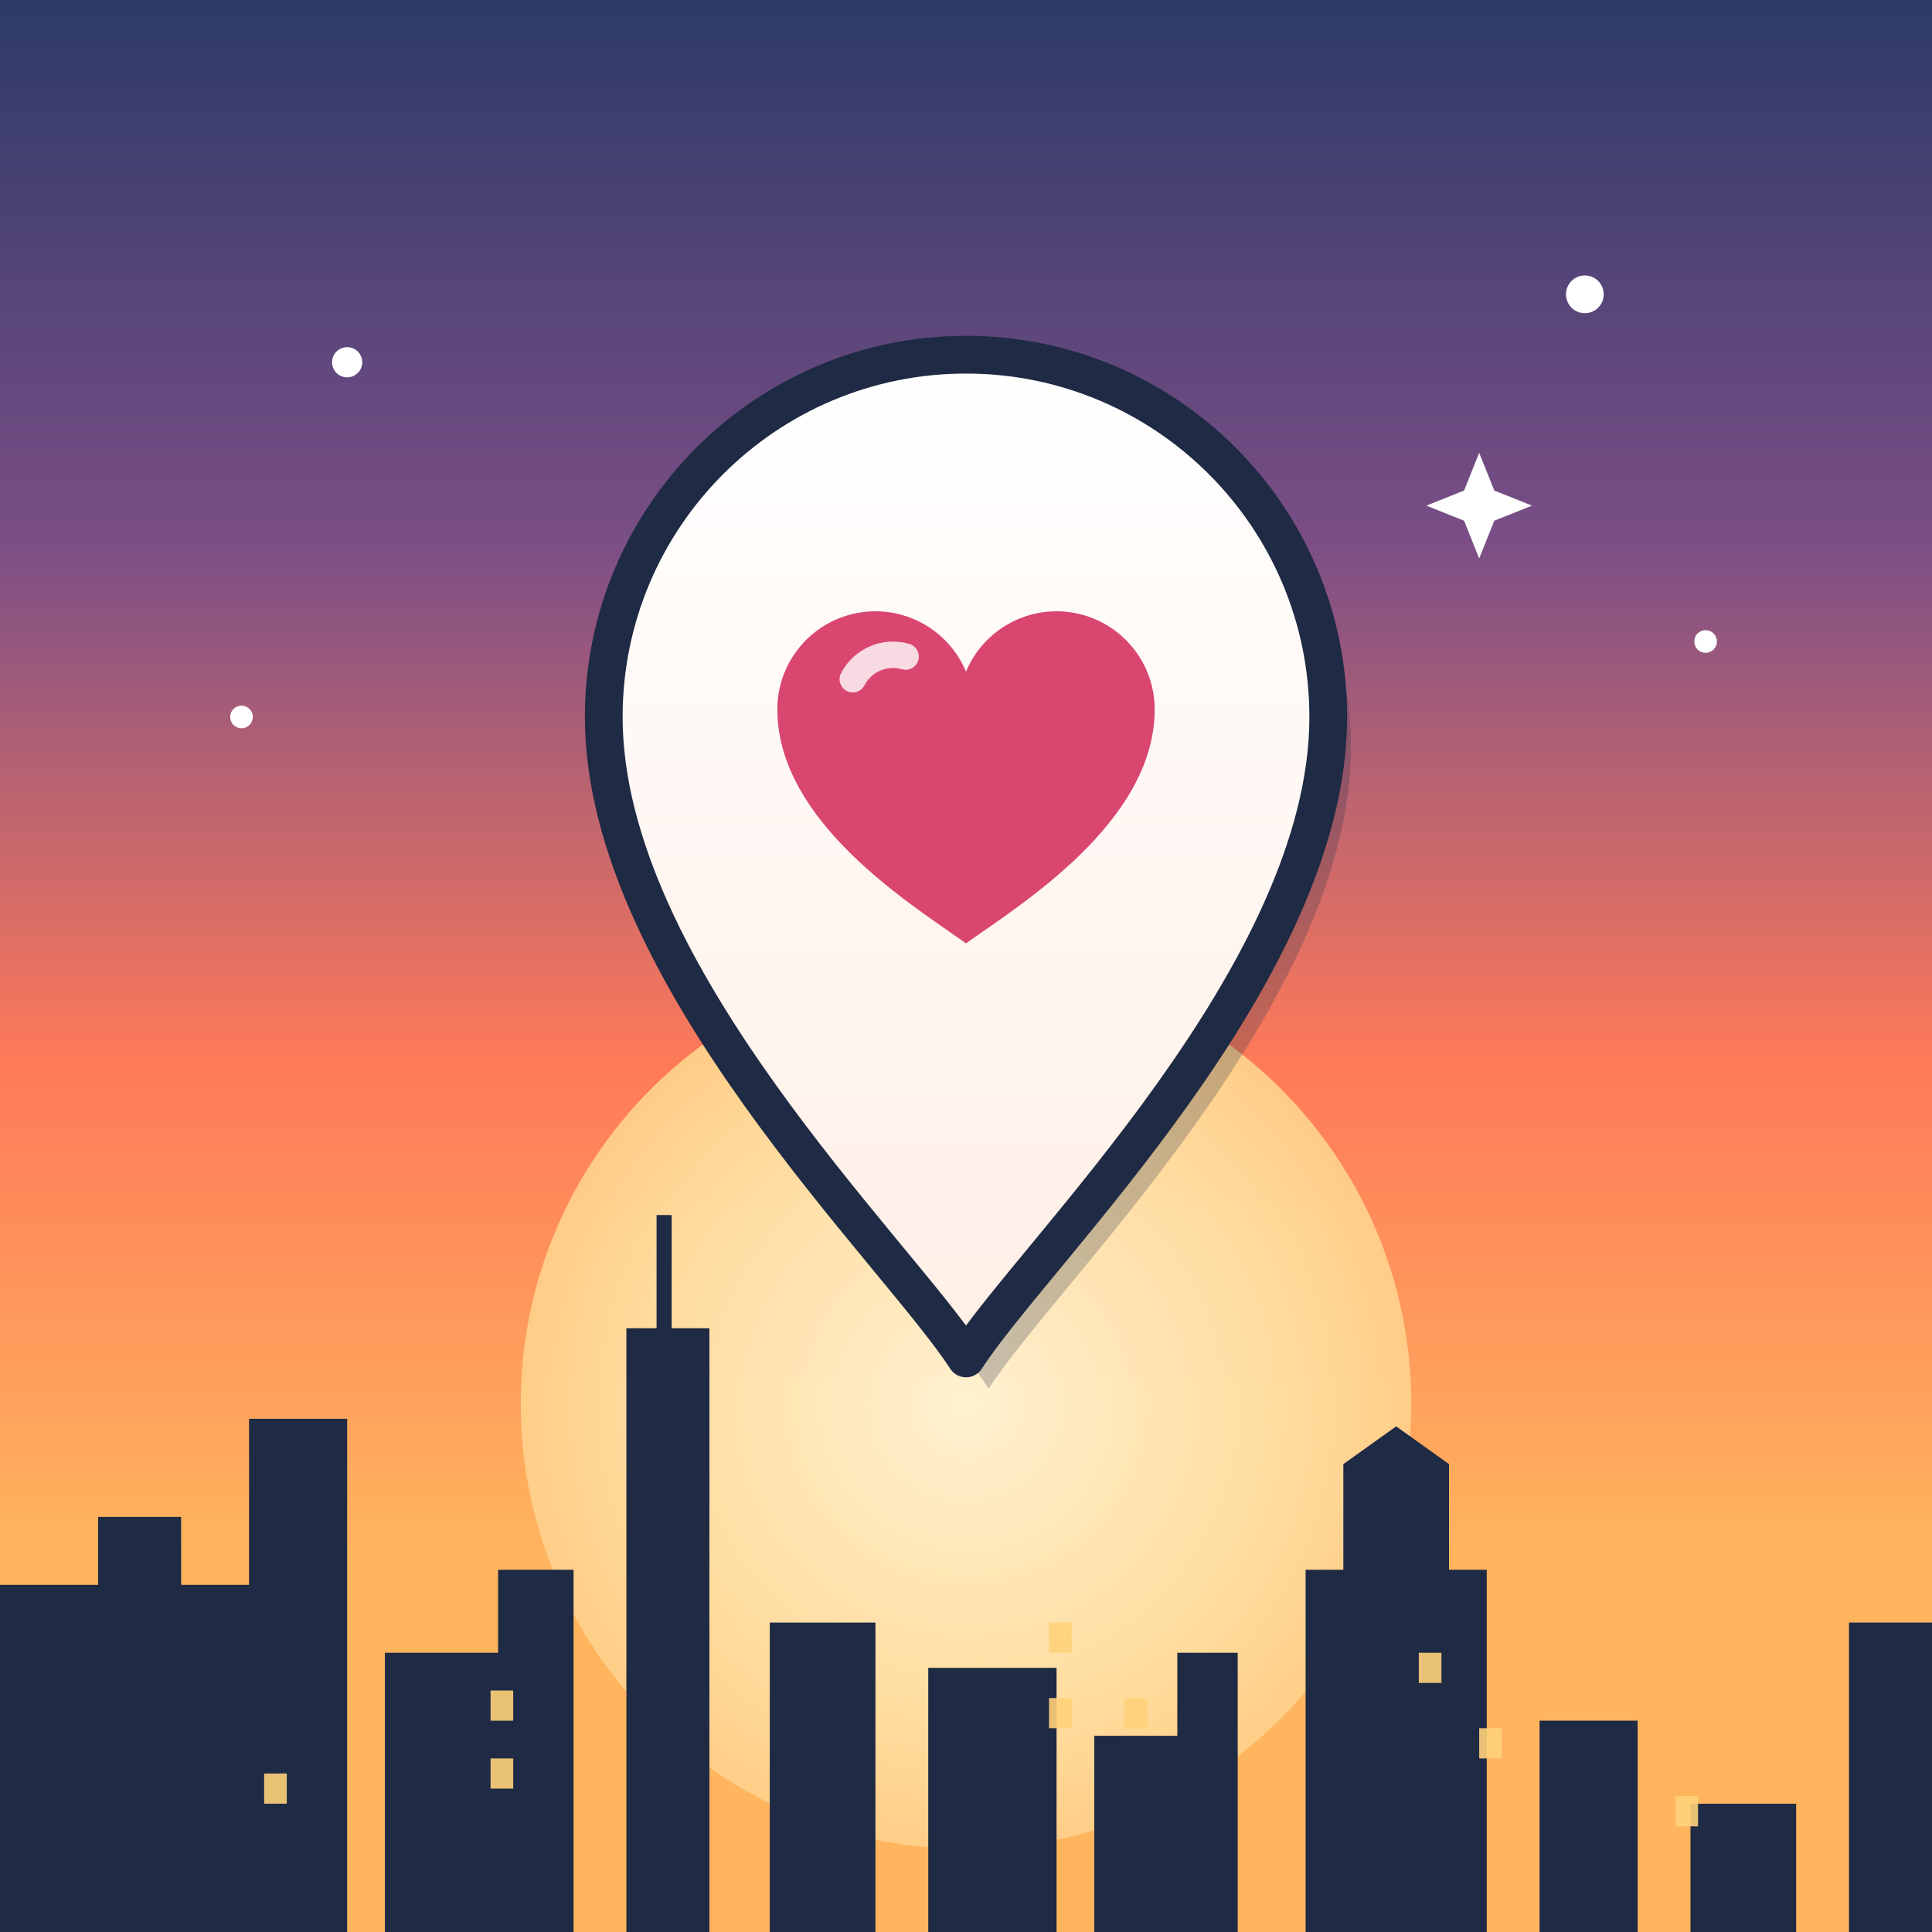
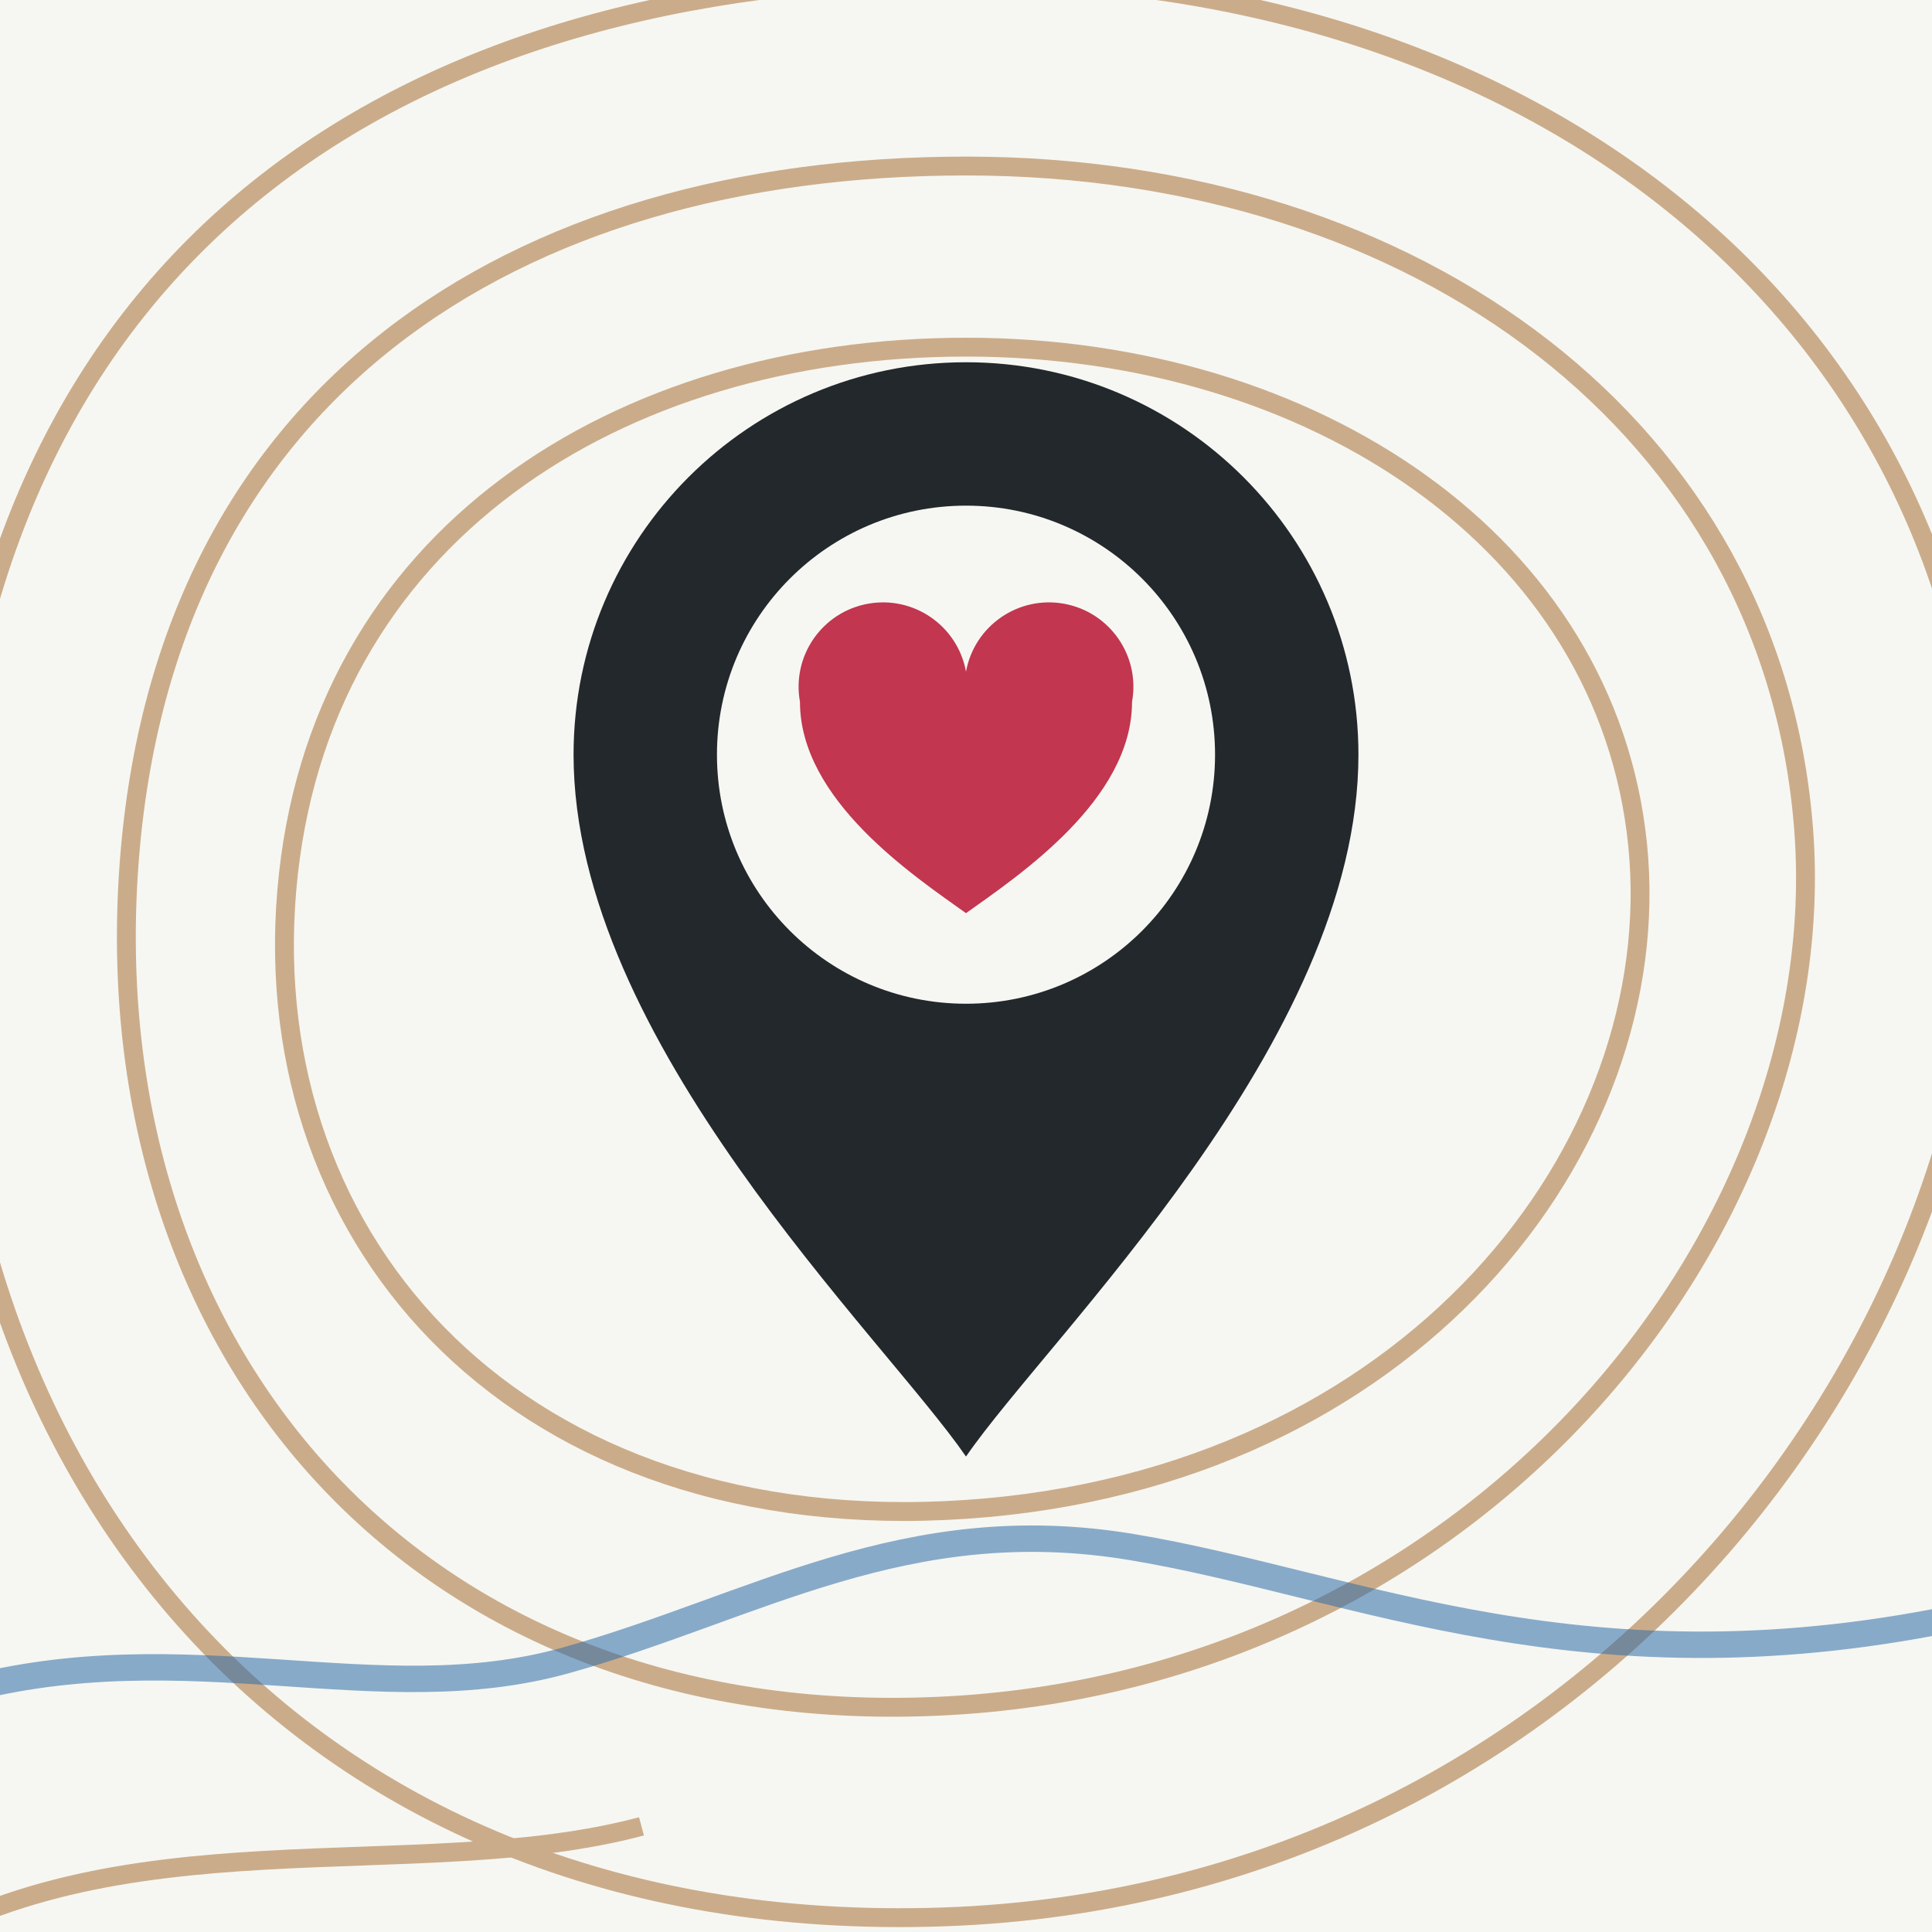
<svg xmlns="http://www.w3.org/2000/svg" viewBox="0 0 512 512">
  <defs>
-     <linearGradient id="sky" x1="0" y1="0" x2="0" y2="1">
-       <stop offset="0" stop-color="#2B3A67" />
-       <stop offset=".28" stop-color="#7A4E86" />
-       <stop offset=".55" stop-color="#FF7A59" />
-       <stop offset=".8" stop-color="#FFB45E" />
-     </linearGradient>
-     <radialGradient id="sun" cx=".5" cy=".5" r=".5">
-       <stop offset="0" stop-color="#FFF4D6" />
-       <stop offset=".7" stop-color="#FFE0A3" />
-       <stop offset="1" stop-color="#FFD08A" />
-     </radialGradient>
-     <linearGradient id="pin" x1="0" y1="0" x2="0" y2="1">
-       <stop offset="0" stop-color="#FFFFFF" />
-       <stop offset="1" stop-color="#FFEFE6" />
-     </linearGradient>
    <clipPath id="c">
      <rect width="512" height="512" />
    </clipPath>
  </defs>
  <g clip-path="url(#c)">
-     <rect width="512" height="512" fill="url(#sky)" />
-     <circle cx="256" cy="372" r="118" fill="url(#sun)" opacity=".95" />
-     <g fill="#fff">
-       <circle cx="92" cy="96" r="4" />
-       <circle cx="420" cy="78" r="5" />
-       <circle cx="452" cy="170" r="3" />
-       <circle cx="64" cy="190" r="3" />
-       <path d="M392 120l4 10 10 4-10 4-4 10-4-10-10-4 10-4z" />
+     <rect width="512" height="512" fill="#F6F7F2" />
+     <g fill="none" stroke="#B98B5E" stroke-width="5" opacity=".7">
+       <path d="M256 92c92 0 170 52 178 132s-60 168-178 176S68 330 76 236 164 92 256 92z" />
+       <path d="M256 44c120 0 214 70 222 176S392 444 252 452 26 360 34 232 136 44 256 44z" />
+       <path d="M256 -6c150 0 262 88 270 222s-102 286-276 292S-24 386-14 226 106-6 256-6z" />
+       <path d="M-30 520c60-40 140-20 200-36" />
    </g>
-     <path fill="#1F2A44" d="M0 512V420h26v-18h22v18h18v-44h26v136h10v-74h30v-22h20v96h14V352h8v-30h4v30h10v160h16v-82h28v82h14v-70h34v70h10v-52h22v-22h16v74h18v-96h10v-28l14-10 14 10v28h10v124h14v-84h26v84h14v-62h28v62h14v-110h24v110h12v-72h22v-16h18v88h16v-60h26v60z" />
-     <path fill="#FFD27A" opacity=".9" d="M130 448h6v8h-6zM130 466h6v8h-6zM278 430h6v8h-6zM278 450h6v8h-6zM298 450h6v8h-6zM376 438h6v8h-6zM392 458h6v8h-6zM70 470h6v8h-6zM444 476h6v8h-6z" />
-     <g transform="translate(256 228)">
-       <path d="M0 132C-18 104-96 30-96-38a96 96 0 0 1 192 0C96 30 18 104 0 132z" fill="#1F2A44" opacity=".25" transform="translate(6 8)" />
-       <path d="M0 132C-18 104-96 30-96-38a96 96 0 0 1 192 0C96 30 18 104 0 132z" fill="url(#pin)" stroke="#1F2A44" stroke-width="10" stroke-linejoin="round" />
-       <path d="M0 22C-14 12-50-10-50-40a26 26 0 0 1 50-10a26 26 0 0 1 50 10C50-10 14 12 0 22z" fill="#D9466F" />
-       <path d="M-30-48a12 12 0 0 1 14-6" stroke="#fff" stroke-width="7" stroke-linecap="round" fill="none" opacity=".8" />
+     <g fill="none" stroke="#2D6BA8" stroke-width="7" opacity=".55" stroke-linecap="round">
+       <path d="M-10 448c60-16 110 6 160-8s90-40 150-30 120 40 222 18" />
+     </g>
+     <g transform="translate(256 236)">
+       <path d="M0 150C-22 118-104 40-104-36a104 104 0 0 1 208 0C104 40 22 118 0 150z" fill="#23282C" />
+       <circle cx="0" cy="-36" r="66" fill="#F6F7F2" />
+       <path d="M0 6C-14-4-44-24-44-50a22 22 0 0 1 44-8a22 22 0 0 1 44 8C44-24 14-4 0 6z" fill="#C2364F" />
    </g>
  </g>
</svg>
